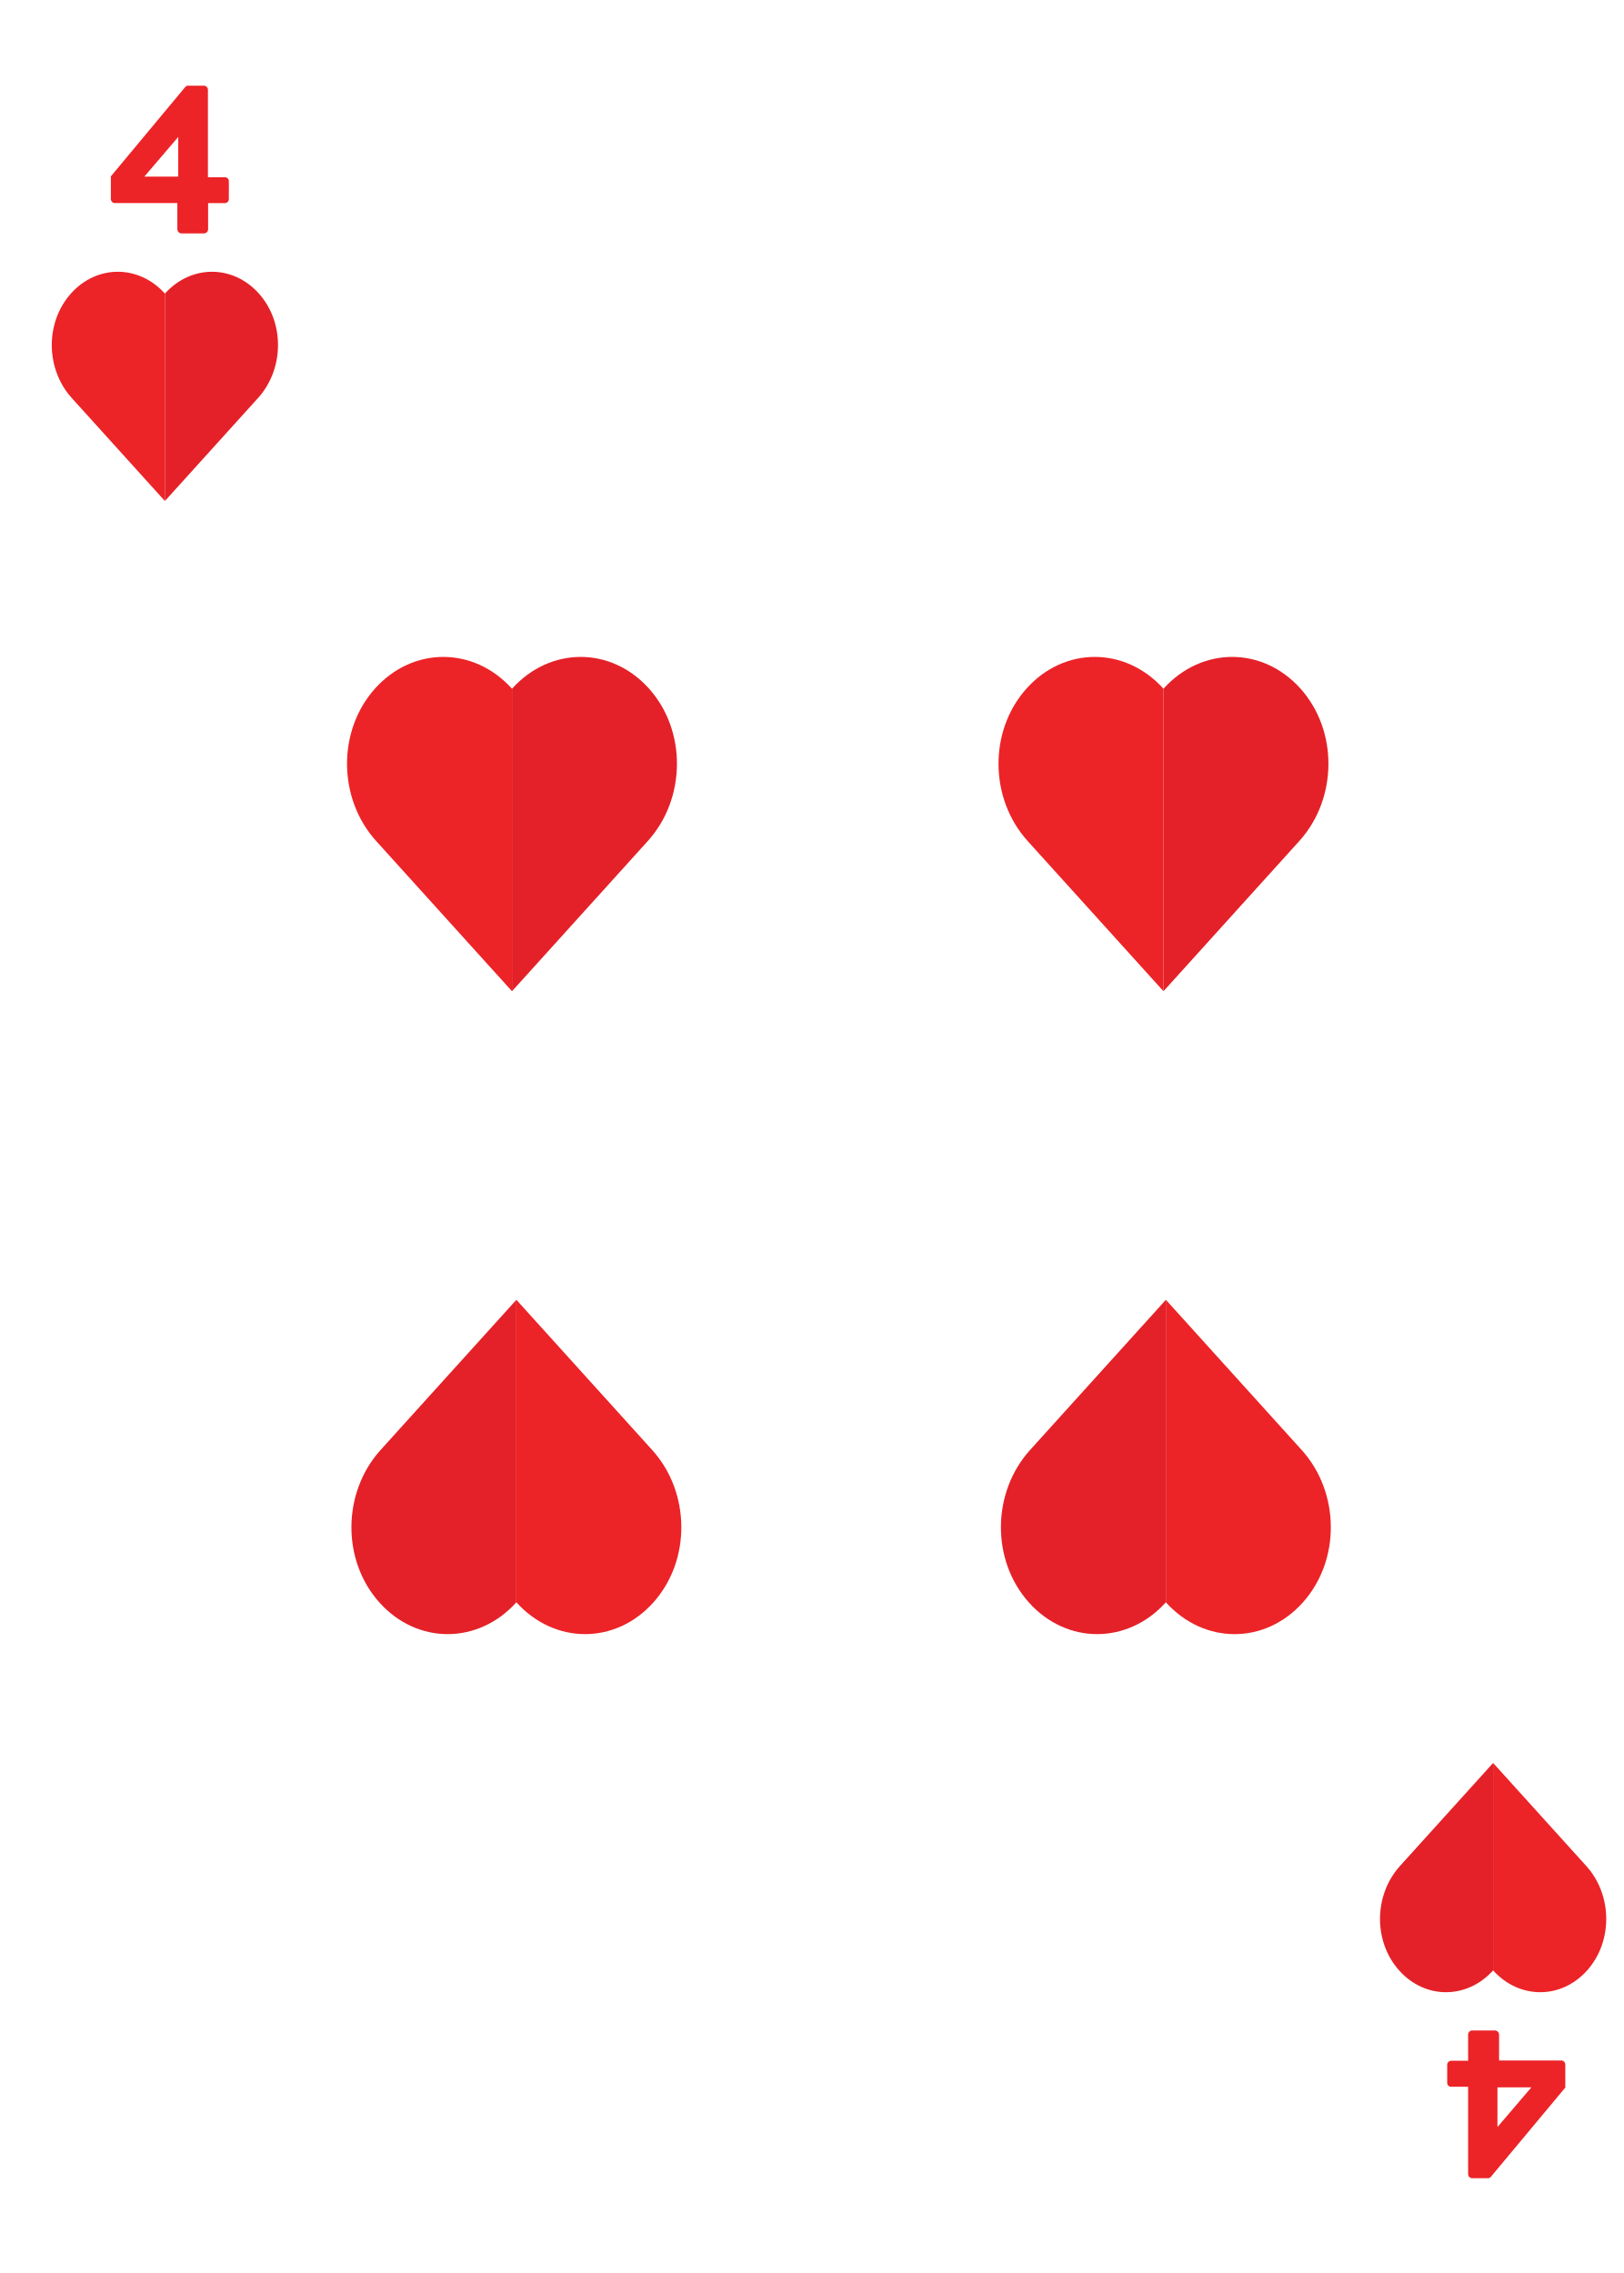
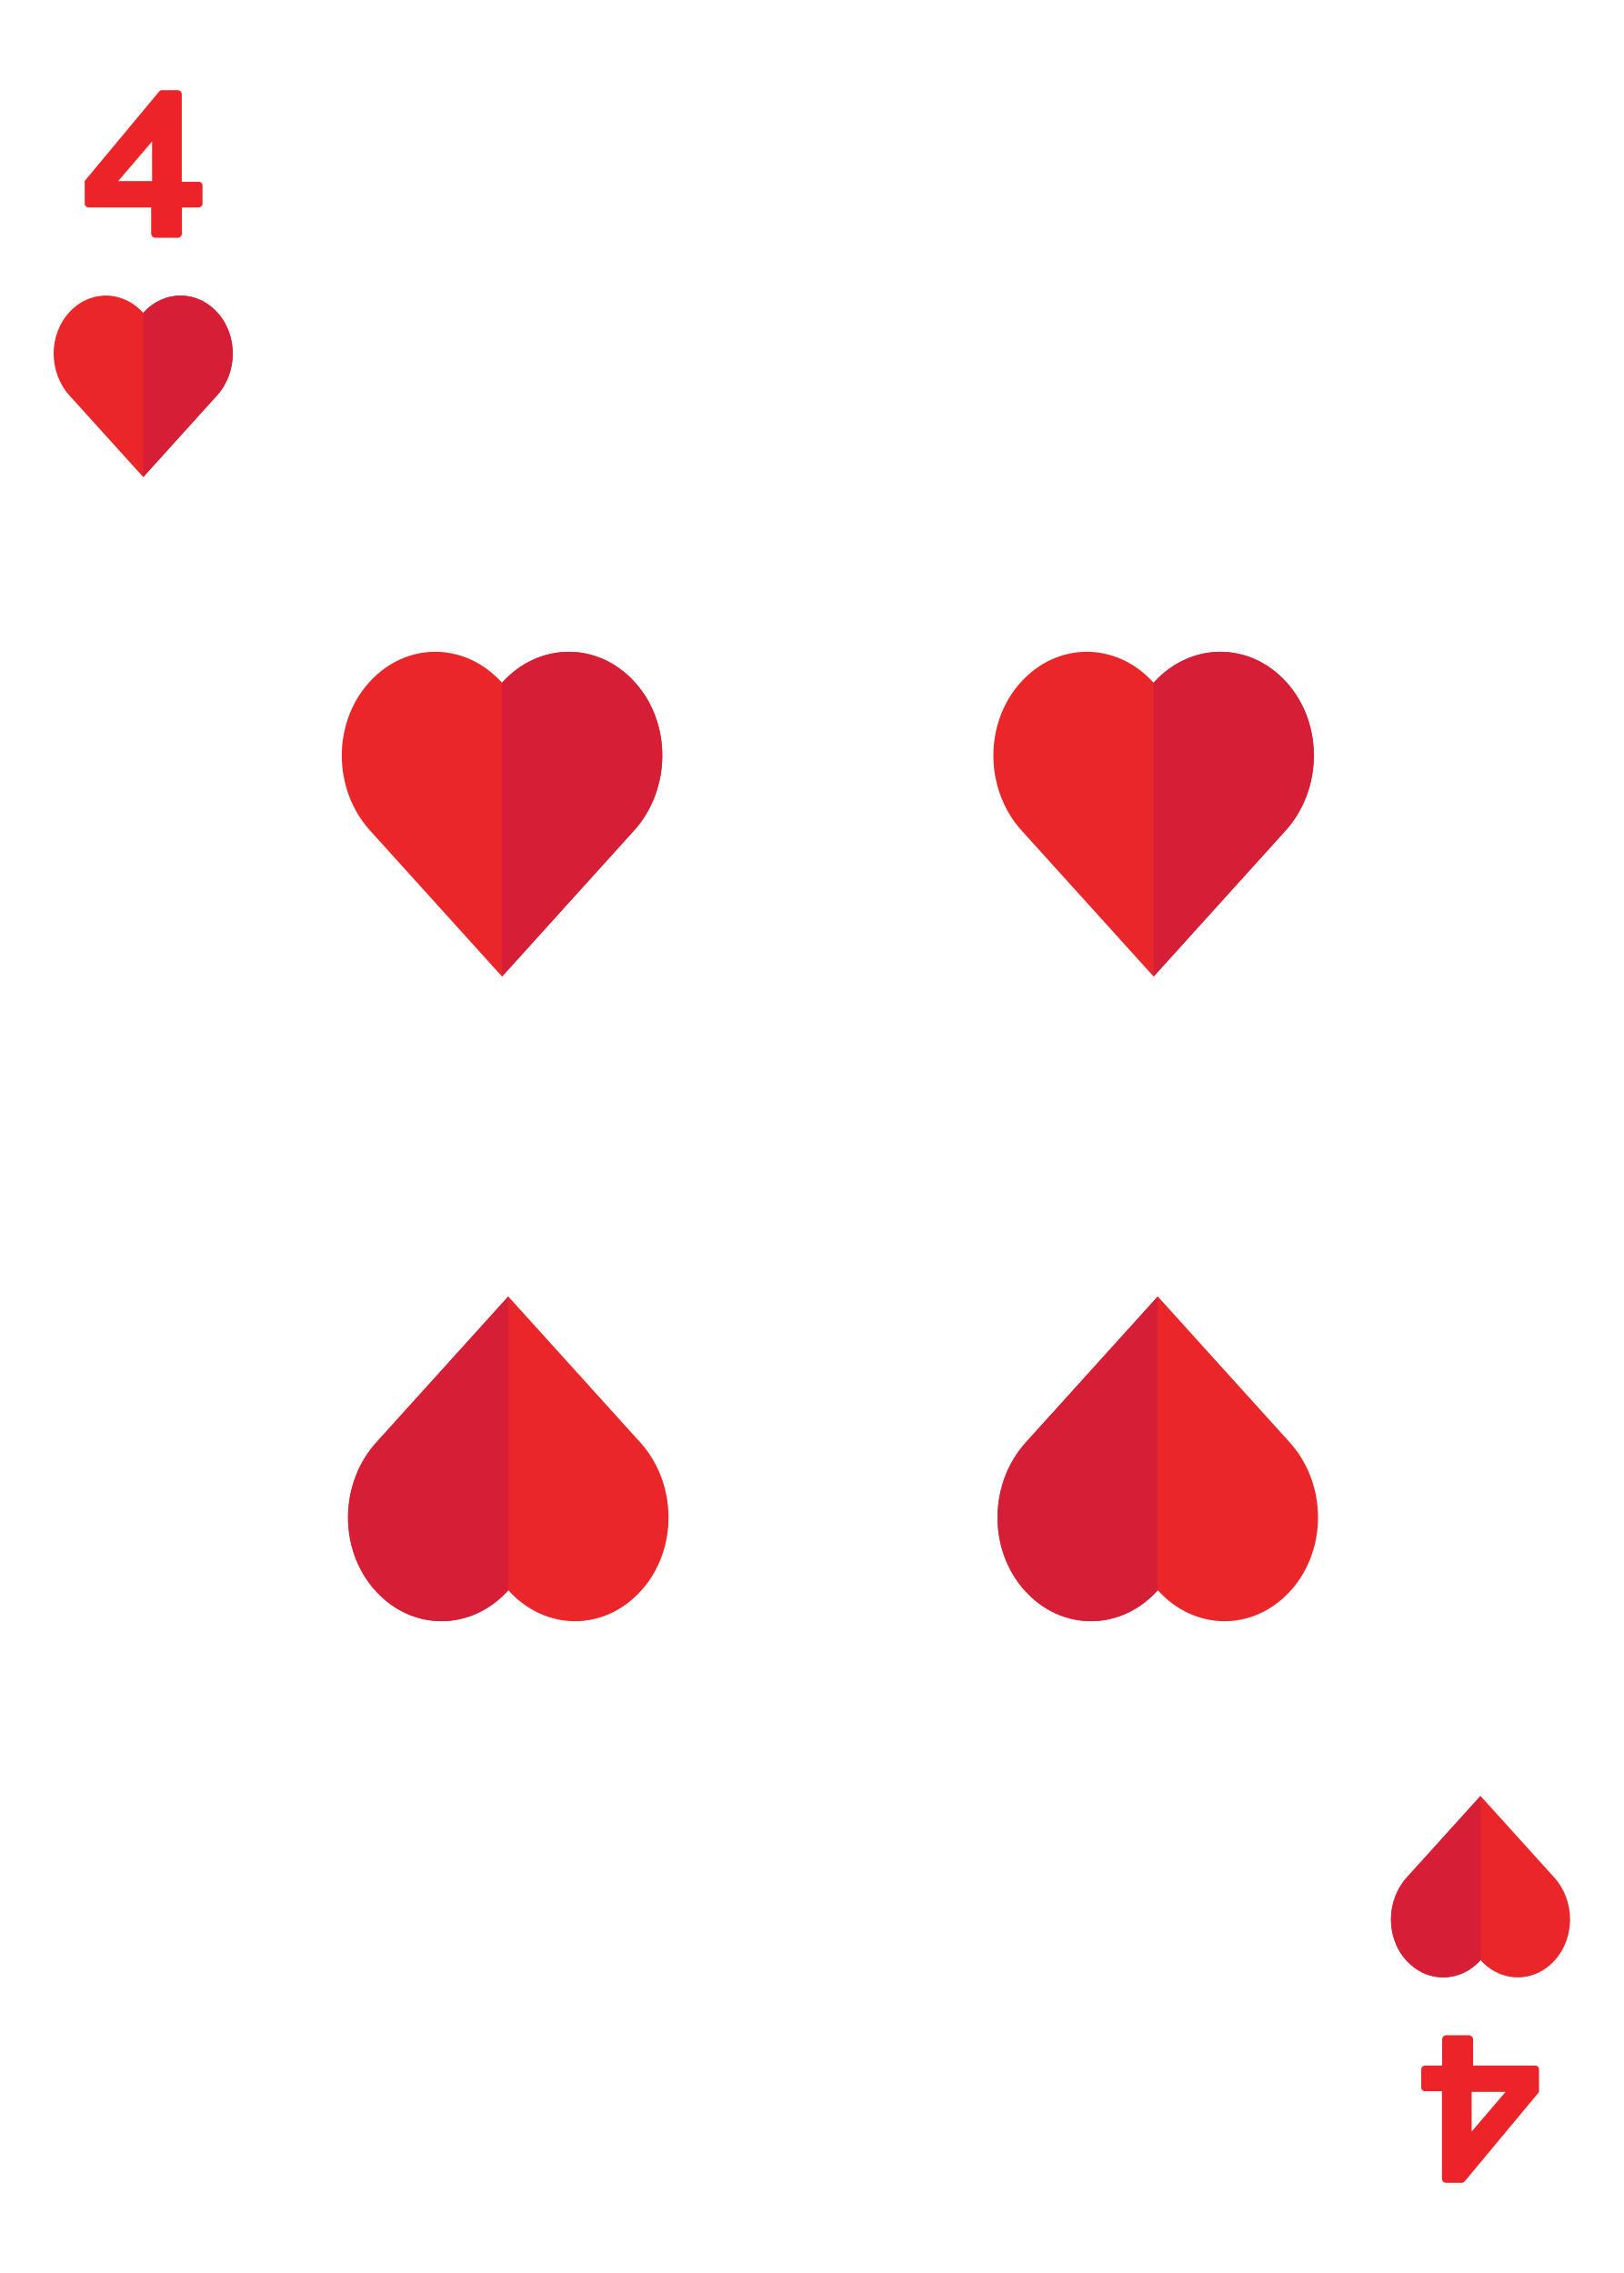
<svg xmlns="http://www.w3.org/2000/svg" xmlns:xlink="http://www.w3.org/1999/xlink" id="Layer_1" data-name="Layer 1" viewBox="0 0 180 252">
  <defs>
-     <style>.cls-1{fill:#e42128;}.cls-2{fill:#ec2327;}</style>
-     <symbol id="Heart" data-name="Heart" viewBox="0 0 104.5 105.9">
-       <path class="cls-1" d="M52.25,10.08h0C64.28-3.29,83.58-3.4,95.61,10s11.75,34.88-.28,48.25c0,0,0,0,0,0L52.25,105.9Z" />
-       <path class="cls-2" d="M52.25,10.08h0C40.21-3.29,20.92-3.4,8.89,10s-11.76,34.88.28,48.25c0,0,0,0,0,0L52.25,105.9Z" />
-     </symbol>
-     <symbol id="Heart_medium" data-name="Heart medium" viewBox="0 0 36.84 37.34">
-       <use width="104.5" height="105.9" transform="scale(0.35)" xlink:href="#Heart" />
+     <style>.cls-1{fill:#ea2629;}.cls-2{fill:#d61f37;}.cls-3{fill:#ec2327;}</style>
+     <symbol id="Heart-2" data-name="Heart-2" viewBox="0 0 104.5 105.9">
+       <path class="cls-1" d="M95.61,10c-12-13.37-31.33-13.26-43.36.11h0s0,0,0,0h0C40.21-3.29,20.92-3.4,8.89,10s-11.76,34.88.28,48.25L52.25,105.9,95.33,58.22C107.36,44.85,107.65,23.35,95.61,10Z" />
+       <path class="cls-2" d="M52.25,10.08h0C64.28-3.29,83.58-3.4,95.61,10s11.75,34.88-.28,48.25c0,0,0,0,0,0L52.25,105.9Z" />
    </symbol>
  </defs>
-   <use width="104.5" height="105.9" transform="translate(5.74 30.13) scale(0.24)" xlink:href="#Heart" />
-   <use width="104.5" height="105.9" transform="translate(178.06 220.87) rotate(180) scale(0.24)" xlink:href="#Heart" />
-   <use width="36.84" height="37.34" transform="translate(38.47 72.83)" xlink:href="#Heart_medium" />
-   <use width="36.84" height="37.34" transform="translate(110.69 72.83)" xlink:href="#Heart_medium" />
-   <use width="36.84" height="37.34" transform="translate(147.53 181.17) rotate(180)" xlink:href="#Heart_medium" />
-   <use width="36.84" height="37.34" transform="translate(75.53 181.17) rotate(180)" xlink:href="#Heart_medium" />
-   <path class="cls-2" d="M12.29,22.06V19.55l8.25-9.91a.41.41,0,0,1,.35-.14H22.6a.45.45,0,0,1,.45.45l0,9.7h1.87a.43.43,0,0,1,.45.42v2a.45.45,0,0,1-.45.45H23.07l0,2.91a.47.47,0,0,1-.45.45H20.11a.48.48,0,0,1-.45-.45V22.51H12.73A.44.44,0,0,1,12.29,22.06Zm7.47-2.48v-4.4L16,19.58Z" />
-   <path class="cls-2" d="M173.52,228.93v2.51l-8.26,9.91a.41.41,0,0,1-.35.14H163.2a.45.45,0,0,1-.45-.45l0-9.69h-1.87a.43.43,0,0,1-.45-.43v-2a.45.45,0,0,1,.45-.45h1.87l0-2.91a.46.46,0,0,1,.45-.45h2.53a.47.47,0,0,1,.45.45v2.88h6.93A.45.45,0,0,1,173.52,228.93ZM166,231.42v4.4l3.76-4.4Z" />
+   <use width="104.5" height="105.9" transform="translate(37.89 72.26) scale(0.34)" xlink:href="#Heart-2" />
+   <use width="104.5" height="105.9" transform="translate(110.12 72.26) scale(0.34)" xlink:href="#Heart-2" />
+   <use width="104.5" height="105.9" transform="translate(146.11 179.74) rotate(180) scale(0.34)" xlink:href="#Heart-2" />
+   <use width="104.5" height="105.9" transform="translate(74.11 179.74) rotate(180) scale(0.34)" xlink:href="#Heart-2" />
+   <path class="cls-3" d="M9.39,22.56v-2.5l8.25-9.91A.41.41,0,0,1,18,10H19.7a.45.45,0,0,1,.45.45l0,9.7H22a.43.43,0,0,1,.45.43v2A.45.45,0,0,1,22,23H20.17l0,2.91a.47.47,0,0,1-.45.45H17.21a.48.48,0,0,1-.45-.45V23H9.83A.44.44,0,0,1,9.39,22.56Zm7.47-2.48v-4.4l-3.76,4.4Z" />
+   <path class="cls-3" d="M170.61,229.44v2.5l-8.25,9.91a.41.41,0,0,1-.35.15H160.3a.45.45,0,0,1-.45-.45l0-9.7H158a.43.43,0,0,1-.45-.43v-2A.45.45,0,0,1,158,229h1.87l0-2.91a.47.47,0,0,1,.45-.45h2.53a.48.48,0,0,1,.45.45V229h6.93A.44.44,0,0,1,170.61,229.44Zm-7.47,2.48v4.4l3.76-4.4Z" />
+   <use width="104.5" height="105.9" transform="translate(5.95 32.77) scale(0.19)" xlink:href="#Heart-2" />
+   <use width="104.5" height="105.9" transform="translate(174.05 219.23) rotate(180) scale(0.19)" xlink:href="#Heart-2" />
</svg>
